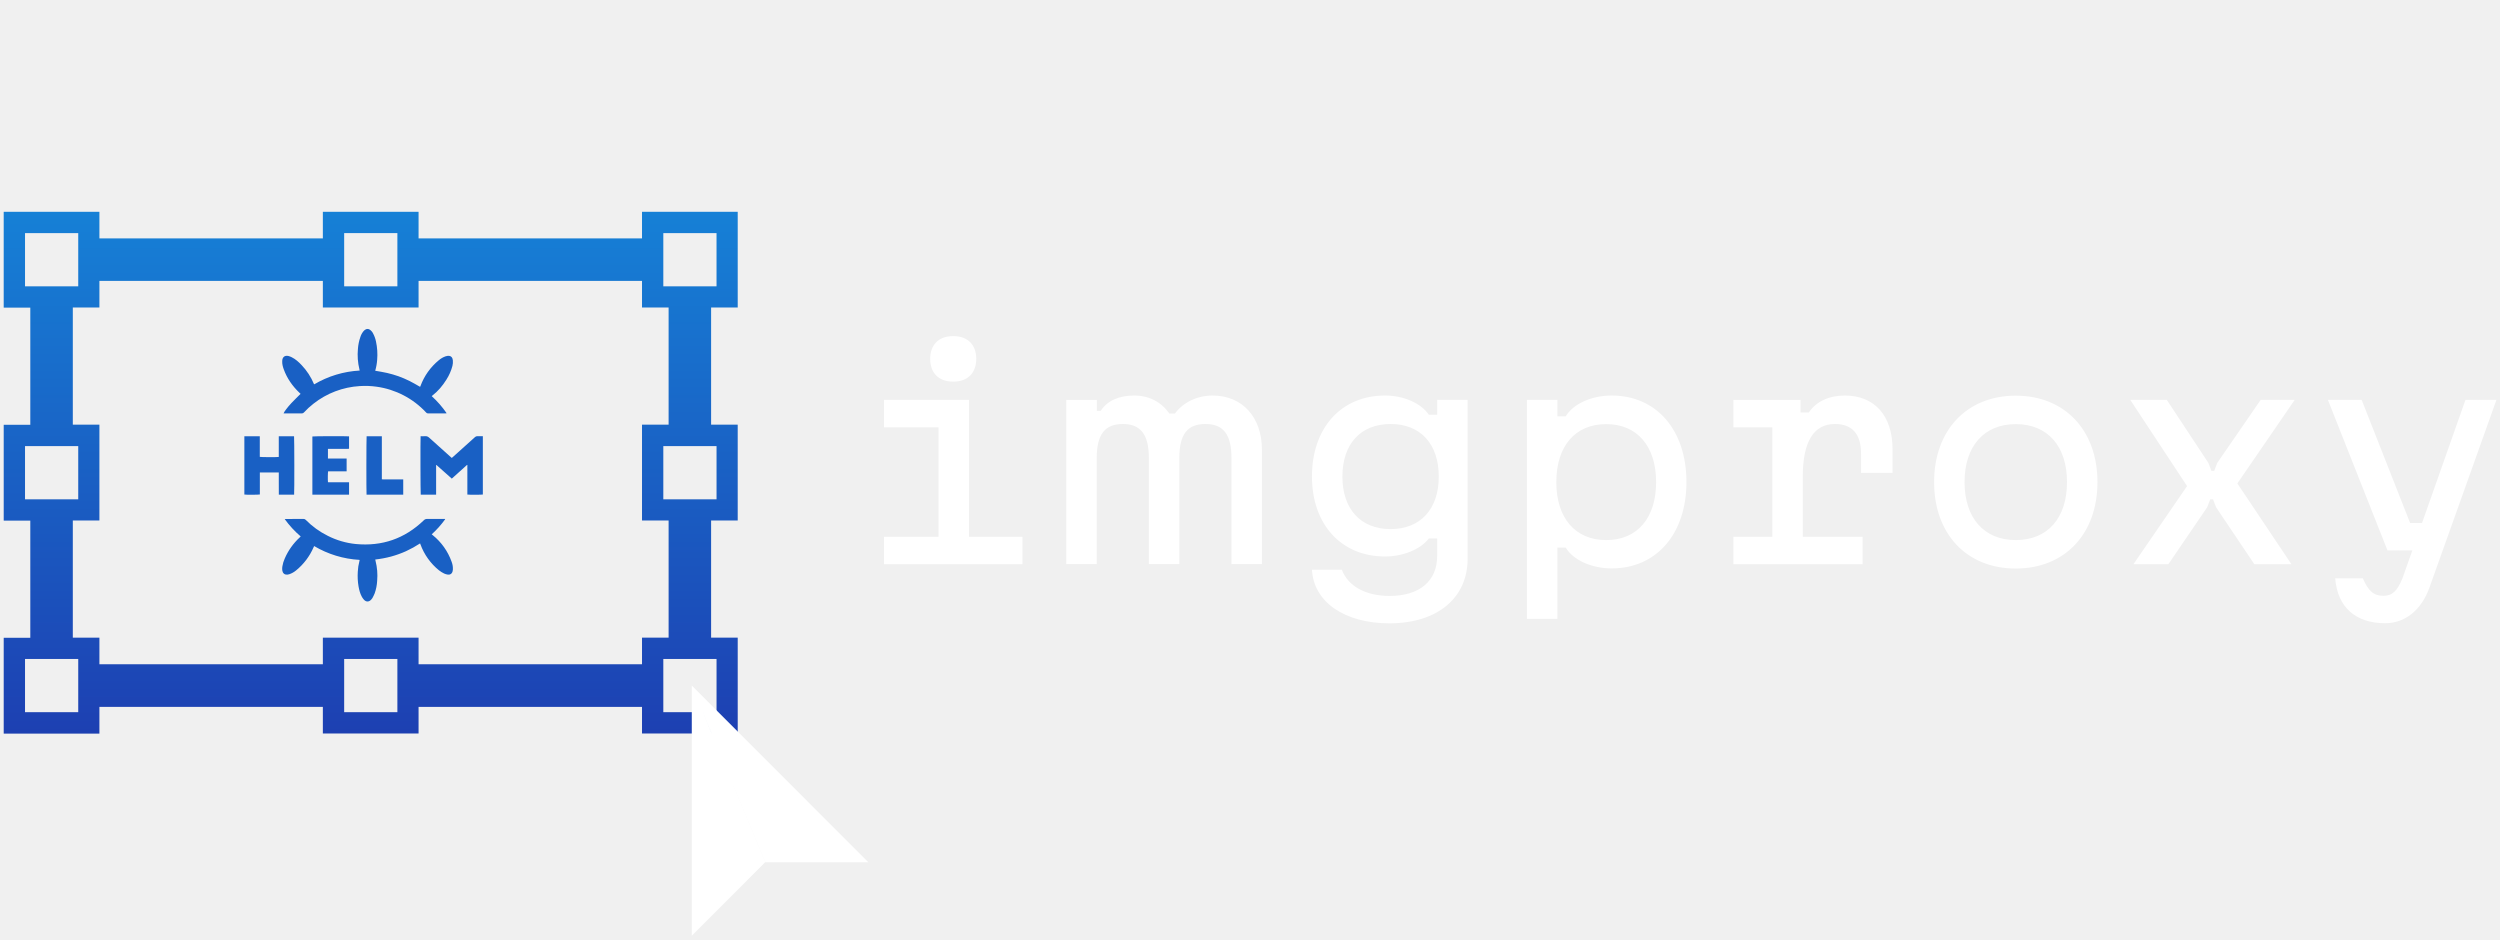
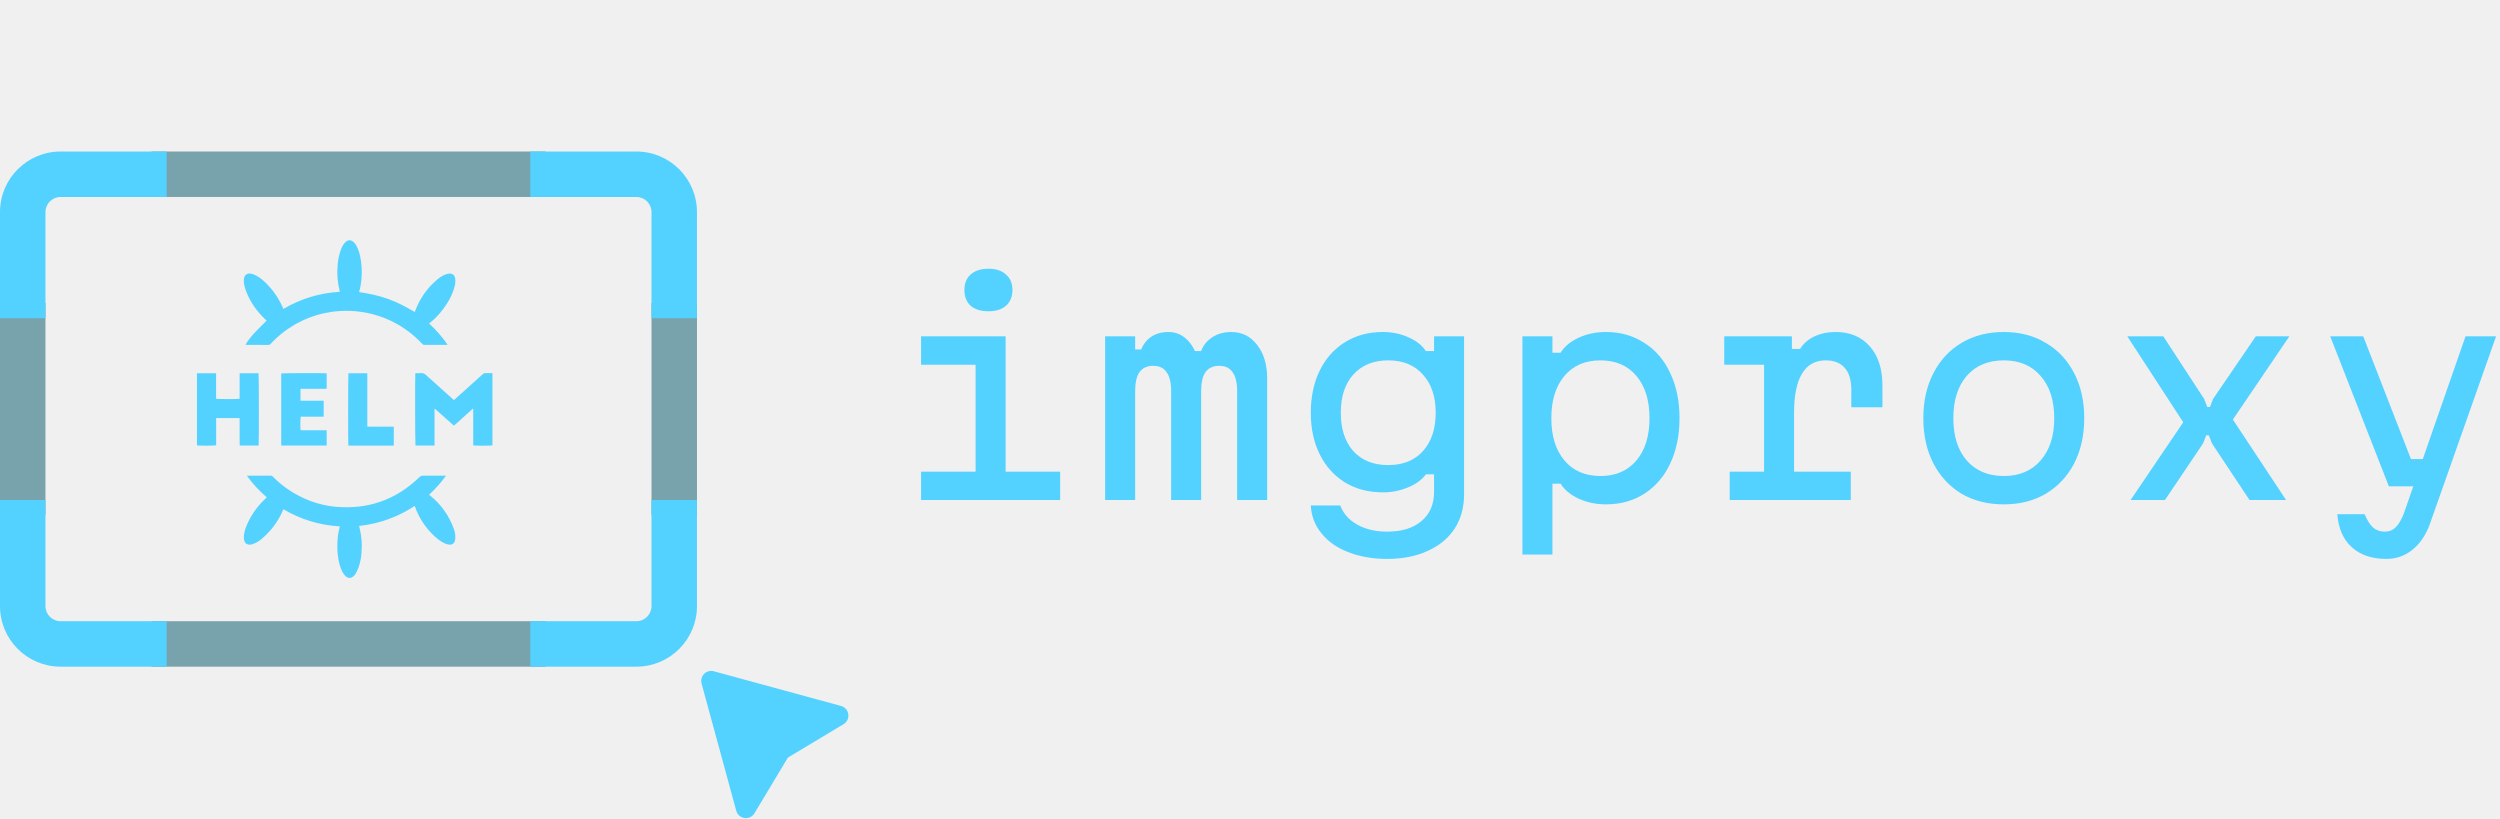
- <svg xmlns="http://www.w3.org/2000/svg" width="266" height="100" fill="none">
-   <g clip-path="url(#a)">
-     <path fill="#fff" d="M94.056 42.55v2.915h5.803v11.648h-5.803v2.915h14.733v-2.915h-5.69V42.549h-9.043Zm4.916-4.367c0 1.423.83 2.423 2.451 2.423 1.619 0 2.45-1 2.45-2.423 0-1.422-.831-2.422-2.45-2.422-1.62 0-2.451 1-2.451 2.422Zm14.479 4.366v17.465h3.239V48.746c0-2.507.859-3.633 2.775-3.633 1.915 0 2.774 1.14 2.774 3.633v11.268h3.24V48.746c0-2.535.859-3.633 2.775-3.633 1.915 0 2.774 1.112 2.774 3.633v11.268h3.24V47.845c0-3.465-2.099-5.76-5.24-5.76-1.648 0-3.155.732-4.014 1.915h-.591c-.86-1.225-2.155-1.916-3.747-1.916-1.648 0-2.887.578-3.563 1.634h-.409V42.55h-3.253Zm42.704 16.902V42.549h-3.24v1.578h-.887c-.831-1.226-2.676-2.043-4.662-2.043-4.662 0-7.774 3.437-7.774 8.62 0 5.099 3.126 8.507 7.774 8.507 1.916 0 3.775-.76 4.662-1.915h.887v1.859c0 2.676-1.887 4.253-5.07 4.253-2.535 0-4.422-1.042-5.07-2.788h-3.183c.183 3.436 3.478 5.704 8.253 5.704 5.155-.014 8.31-2.746 8.31-6.873Zm-13.324-8.747c0-3.465 1.944-5.591 5.127-5.591s5.127 2.126 5.127 5.591c0 3.465-1.944 5.592-5.127 5.592s-5.127-2.127-5.127-5.592Zm28.648-8.62c-2.127 0-4.071.874-4.887 2.212h-.888v-1.747h-3.239v23.296h3.239v-7.577h.888c.816 1.338 2.774 2.21 4.887 2.21 4.775 0 7.958-3.675 7.958-9.196s-3.183-9.197-7.958-9.197Zm-5.887 9.212c0-3.817 2-6.17 5.309-6.17 3.296 0 5.31 2.353 5.31 6.17 0 3.817-2 6.169-5.31 6.169-3.309 0-5.309-2.366-5.309-6.17Zm18.845-8.747v2.916h4.14v11.648h-4.14v2.915h13.746v-2.915h-6.366v-6.409c0-3.704 1.155-5.591 3.422-5.591 1.831 0 2.775 1.07 2.775 3.14v2.057h3.352v-2.521c0-3.55-1.915-5.705-5.07-5.705-1.676 0-3.071.634-3.831 1.803h-.888V42.55h-7.14Zm30.042 17.944c5.211 0 8.69-3.676 8.69-9.197 0-5.521-3.479-9.197-8.69-9.197-5.211 0-8.69 3.676-8.69 9.197 0 5.52 3.465 9.197 8.69 9.197Zm-5.451-9.197c0-3.817 2.071-6.17 5.451-6.17 3.394 0 5.451 2.353 5.451 6.17 0 3.817-2.057 6.169-5.451 6.169-3.394 0-5.451-2.366-5.451-6.17ZM227 60.028h3.718l4.127-6.056.324-.845h.296l.324.845 4.07 6.056h3.944l-5.747-8.591 6.099-8.888h-3.62l-4.62 6.705-.323.845h-.296l-.324-.845-4.423-6.705h-3.887l6.042 9.17-5.704 8.31Zm20.69-17.479 6.338 16.014h2.648l-1.056 2.972c-.535 1.31-1.057 1.86-2.028 1.86-1.057 0-1.62-.55-2.184-1.86h-2.943c.239 3.056 2.155 4.775 5.31 4.775 2.126 0 3.859-1.395 4.718-3.789l7.127-19.972h-3.296l-4.62 13.099h-1.267l-5.155-13.099h-3.592Z" />
-     <path fill="url(#b)" d="M78.493 32.732V22.535H68.31v2.831H44.535v-2.83H34.352v2.83H10.577v-2.83H.394v10.196h2.831v12.465H.395v10.197h2.83V67.86H.395v10.197h10.182v-2.845h23.775v2.831h10.183v-2.83H68.31v2.83h10.183V67.845h-2.831V55.38h2.83V45.183h-2.83V32.718h2.83v.014Zm-41.873-7.93h5.662v5.663H36.62v-5.662ZM2.662 30.466v-5.662h5.662v5.662H2.662Zm0 22.662v-5.662h5.662v5.662H2.662Zm5.662 22.648H2.662v-5.662h5.662v5.662Zm33.958 0H36.62v-5.662h5.662v5.662Zm26.028-5.099H44.535v-2.83H34.352v2.83H10.577v-2.83h-2.83V55.38h2.83V45.183h-2.83V32.718h2.83v-2.83h23.775v2.83h10.183v-2.83H68.31v2.83h2.83v12.465h-2.83V55.38h2.83v12.465h-2.83v2.831Zm7.93-.563v5.662h-5.663v-5.662h5.662Zm0-22.648v5.662h-5.663v-5.662h5.662Zm-5.663-17v-5.662h5.662v5.662h-5.662Z" />
-     <path fill="#1960C4" d="m31.982 41.903-.108-.1c-.752-.714-1.334-1.54-1.686-2.515-.098-.272-.173-.55-.16-.845l.004-.084c.026-.379.283-.57.659-.48.118.03.233.073.341.128.411.204.746.505 1.054.834a6.614 6.614 0 0 1 1.318 2.019c.005.007.014.012.034.03a10.612 10.612 0 0 1 4.83-1.463c-.01-.052-.017-.091-.026-.13a6.542 6.542 0 0 1-.159-2.175c.03-.437.12-.868.265-1.281.07-.218.181-.421.327-.599a.93.93 0 0 1 .189-.166.423.423 0 0 1 .478-.003c.15.1.27.236.349.396.147.271.252.562.313.864a6.54 6.54 0 0 1 .127 1.943c-.027.396-.097.79-.208 1.172.424.077.847.137 1.26.234.413.095.82.213 1.22.353a11.3 11.3 0 0 1 1.178.505c.378.186.738.408 1.116.62.012-.025.03-.056.042-.088a6.398 6.398 0 0 1 1.962-2.753 2.26 2.26 0 0 1 .705-.405c.07-.025.144-.041.219-.05.373-.042.53.19.558.467.02.204.005.41-.046.61a5.14 5.14 0 0 1-.64 1.453c-.405.646-.886 1.227-1.496 1.697-.018.014-.034.03-.065.058.598.544 1.13 1.154 1.586 1.818a.663.663 0 0 1-.1.018c-.633 0-1.264-.001-1.896.002a.243.243 0 0 1-.19-.1 8.852 8.852 0 0 0-5.256-2.74 8.658 8.658 0 0 0-1.806-.068 8.794 8.794 0 0 0-4.92 1.873 8.31 8.31 0 0 0-1.013.932.28.28 0 0 1-.23.103c-.604-.004-1.207-.002-1.81-.002h-.129c.037-.141.408-.643.828-1.092.313-.334.645-.651.982-.99ZM47.364 55.253c-.42.58-.898 1.116-1.43 1.599l.112.091a6.376 6.376 0 0 1 2.008 2.834c.104.271.15.56.131.85a.868.868 0 0 1-.044.217.425.425 0 0 1-.186.239.435.435 0 0 1-.3.056 1.338 1.338 0 0 1-.404-.118 3.059 3.059 0 0 1-.547-.342 6.336 6.336 0 0 1-1.964-2.75l-.043-.11c-.476.31-.974.586-1.491.825a10.94 10.94 0 0 1-1.591.572c-.554.148-1.118.254-1.688.317.01.05.016.089.026.127.181.7.24 1.426.177 2.146a4.704 4.704 0 0 1-.263 1.323 4.571 4.571 0 0 1-.249.515.792.792 0 0 1-.14.174c-.236.242-.52.244-.751-.004-.091-.1-.17-.211-.233-.33-.183-.34-.278-.71-.345-1.087a6.796 6.796 0 0 1-.081-1.558c.018-.382.075-.76.172-1.13a1.33 1.33 0 0 0 .022-.095c.001-.008-.004-.017-.01-.043a10.597 10.597 0 0 1-4.828-1.471l-.066.144a6.51 6.51 0 0 1-1.842 2.438 2.28 2.28 0 0 1-.718.41.729.729 0 0 1-.389.04.428.428 0 0 1-.322-.263c-.084-.202-.07-.411-.04-.62.046-.29.133-.571.256-.838a6.624 6.624 0 0 1 1.58-2.223c.028-.026.056-.05.083-.077a.225.225 0 0 0 .022-.038 10.576 10.576 0 0 1-1.697-1.844c.058-.005.098-.01.137-.01.627-.001 1.254.001 1.88-.003a.284.284 0 0 1 .221.096 8.755 8.755 0 0 0 2.35 1.7c.924.47 1.929.765 2.963.87 2.81.27 5.226-.572 7.25-2.523a.456.456 0 0 1 .357-.144c.585.007 1.17.003 1.754.003h.15l.011.035ZM44.753 46.414c.166 0 .326.011.484-.003.178-.016.306.047.437.166.752.684 1.511 1.36 2.269 2.038l.126.11c.045-.038.088-.073.129-.11l2.34-2.106a.326.326 0 0 1 .25-.097c.192.008.385.002.587.002v6.203c-.103.03-1.483.035-1.648.003v-3.14l-.032-.016-1.624 1.462-1.637-1.456-.031.012c-.002.262 0 .524 0 .786v2.364h-1.636c-.03-.105-.045-5.867-.014-6.218ZM29.663 46.421h1.625c.033.103.04 6.062.006 6.212h-1.627c-.009-.395-.003-.788-.004-1.18v-1.18h-2.015v2.339c-.122.036-1.51.04-1.648.007v-6.197h1.642v2.189c.117.034 1.844.04 2.02.008V46.42ZM33.237 52.63v-6.19c.096-.032 3.67-.044 3.903-.012v1.319c-.053.004-.107.01-.16.01-.637.002-1.274.002-1.91.001h-.177v1.027h1.988v1.365h-1.97c-.033.117-.042.93-.015 1.156.05.004.104.01.158.01h2.086v1.315h-3.903ZM39.002 52.633c-.03-.166-.023-6.099.006-6.211h1.62v4.577c.07.004.124.01.18.01h2.096v1.624h-3.902Z" />
-     <path fill="#fff" fill-rule="evenodd" d="M81.437 91.746h10.957L73.606 72.945l7.83 18.802Zm-7.831-18.802v26.62l7.817-7.832" clip-rule="evenodd" />
-   </g>
-   <defs>
-     <linearGradient id="b" x1="39.445" x2="39.445" y1="78.046" y2="22.535" gradientUnits="userSpaceOnUse">
-       <stop stop-color="#1D40B2" />
-       <stop offset="1" stop-color="#1680D6" />
-     </linearGradient>
-     <clipPath id="a">
-       <path fill="#fff" d="M0 0h266v100H0z" />
-     </clipPath>
-   </defs>
+ <svg xmlns="http://www.w3.org/2000/svg" width="330" height="108" fill="none">
+   <path fill="#005568" fill-opacity=".5" d="M72 20H20v6h52v-6Zm0 62H20v6h52v-6ZM0 40h6v28H0V40Zm92 0h-6v28h6V40Z" />
+   <path fill="#53D1FF" d="M8 20h14v6H8a2 2 0 0 0-2 2v14H0V28a8 8 0 0 1 8-8Zm62 0v6h14a2 2 0 0 1 2 2v14h6V28a8 8 0 0 0-8-8H70Zm14 62H70v6h14a8 8 0 0 0 8-8V66h-6v14a2 2 0 0 1-2 2ZM6 80V66H0v14a8 8 0 0 0 8 8h14v-6H8a2 2 0 0 1-2-2Zm86.608 10.229 4.578 16.787c.306 1.121 1.807 1.328 2.405.332L104 100l7.348-4.409c.996-.598.789-2.099-.332-2.405l-16.787-4.578a1.32 1.32 0 0 0-1.621 1.62ZM35.194 42.324l-.166-.155c-1.156-1.097-2.051-2.365-2.591-3.864-.152-.42-.266-.847-.246-1.299.002-.043.002-.086.005-.129.04-.583.436-.877 1.014-.74.181.047.358.114.525.2.631.312 1.146.774 1.619 1.281a10.17 10.17 0 0 1 1.99 3.025.75.75 0 0 0 .036.078c.007.011.02.019.051.047a16.31 16.31 0 0 1 7.425-2.25c-.017-.079-.026-.14-.041-.199a10.051 10.051 0 0 1-.243-3.343 7.523 7.523 0 0 1 .407-1.97c.108-.334.278-.646.502-.92.084-.097.182-.183.29-.255a.65.65 0 0 1 .736-.005c.229.153.413.363.535.609.226.417.388.864.482 1.328.213.98.279 1.986.194 2.986a8.549 8.549 0 0 1-.32 1.801c.653.119 1.303.21 1.938.36.635.146 1.26.327 1.873.543.619.224 1.224.483 1.812.775.582.287 1.135.628 1.715.954.02-.04.047-.086.065-.136a9.832 9.832 0 0 1 3.015-4.23 3.47 3.47 0 0 1 1.083-.623c.11-.038.222-.064.337-.077.574-.065.815.292.858.718.031.314.007.63-.071.936a7.904 7.904 0 0 1-.984 2.234c-.622.993-1.36 1.887-2.299 2.609-.028.02-.052.047-.099.09a16.144 16.144 0 0 1 2.437 2.793c-.05.013-.103.022-.155.027-.97.002-1.942-.001-2.913.004a.372.372 0 0 1-.29-.153 13.606 13.606 0 0 0-8.08-4.211 13.308 13.308 0 0 0-2.775-.106 13.516 13.516 0 0 0-7.563 2.878 12.77 12.77 0 0 0-1.556 1.434.433.433 0 0 1-.354.159c-.927-.007-1.855-.004-2.782-.004h-.197c.056-.217.626-.99 1.272-1.678.481-.514.99-1.002 1.509-1.522Zm23.642 20.518a16.053 16.053 0 0 1-2.197 2.458l.17.14a9.8 9.8 0 0 1 3.087 4.356c.16.416.23.86.202 1.304a1.335 1.335 0 0 1-.069.335.653.653 0 0 1-.286.367.667.667 0 0 1-.461.087 2.053 2.053 0 0 1-.62-.181 4.704 4.704 0 0 1-.841-.527 9.736 9.736 0 0 1-3.018-4.225l-.067-.17c-.731.477-1.497.9-2.292 1.267-.79.356-1.608.65-2.445.88-.85.228-1.718.39-2.594.487.016.076.024.137.04.196.278 1.076.37 2.19.273 3.297a7.228 7.228 0 0 1-.406 2.034c-.11.27-.238.535-.381.79-.059.1-.13.19-.215.27-.364.371-.8.374-1.155-.007a2.472 2.472 0 0 1-.358-.508c-.282-.523-.427-1.091-.531-1.67a10.436 10.436 0 0 1-.125-2.395 8.452 8.452 0 0 1 .265-1.736c.013-.048.024-.097.034-.145.002-.013-.006-.027-.016-.067a16.287 16.287 0 0 1-7.42-2.262c-.037.083-.07.152-.1.222a10.006 10.006 0 0 1-2.832 3.747c-.326.275-.7.488-1.104.63-.19.075-.396.097-.597.063a.657.657 0 0 1-.495-.406c-.13-.31-.107-.632-.063-.951a4.97 4.97 0 0 1 .395-1.29 10.178 10.178 0 0 1 2.43-3.416c.041-.04.085-.078.126-.118a.333.333 0 0 0 .033-.06 16.26 16.26 0 0 1-2.608-2.833c.09-.007.15-.016.21-.016.964 0 1.928.002 2.89-.004a.436.436 0 0 1 .34.147 13.457 13.457 0 0 0 3.611 2.614 12.945 12.945 0 0 0 4.555 1.336c4.318.415 8.032-.878 11.142-3.877a.701.701 0 0 1 .55-.221c.898.01 1.796.004 2.694.004h.232l.017.054Zm-4.013-13.585c.255 0 .5.017.743-.005.275-.024.471.073.671.255 1.156 1.052 2.324 2.09 3.488 3.133l.193.17c.07-.06.136-.113.199-.17 1.2-1.078 2.398-2.157 3.596-3.237a.501.501 0 0 1 .385-.15c.295.012.59.004.902.004v9.533c-.158.046-2.28.055-2.533.006v-4.828l-.049-.023-2.496 2.247-2.516-2.238-.048.018c-.002.403 0 .806-.001 1.209v3.632h-2.513c-.047-.16-.07-9.017-.021-9.556Zm-23.193.011h2.498c.05.158.06 9.316.009 9.547h-2.5c-.015-.606-.005-1.21-.007-1.815-.002-.599 0-1.198 0-1.813h-3.096v3.596c-.19.055-2.322.06-2.534.01V49.27h2.523v3.365c.18.051 2.834.06 3.104.011l.003-.82v-2.557Zm5.492 9.544v-9.516c.148-.048 5.64-.066 5.999-.018v2.028c-.08.005-.164.016-.247.016-.978.002-1.956.002-2.934.001h-.272V52.9h3.056V55h-3.028c-.051.18-.065 1.43-.024 1.777.078.005.16.015.244.016h3.206v2.02h-6Zm8.862.004c-.046-.256-.037-9.374.009-9.547h2.489v7.035c.107.006.192.014.276.014h3.222v2.498h-5.996ZM311.948 44.4l6.3 16.2h2.628l-1.188 3.6h-4.356l-7.74-19.8h4.356Zm8.82 24.696c-.528 1.488-1.296 2.64-2.304 3.456a5.34 5.34 0 0 1-3.456 1.224c-1.92 0-3.444-.516-4.572-1.548-1.128-1.008-1.764-2.46-1.908-4.356h3.6c.36.84.732 1.428 1.116 1.764.408.36.924.54 1.548.54.576 0 1.044-.18 1.404-.54.384-.36.744-.948 1.08-1.764l8.172-23.472h4.032l-8.712 24.696Zm-32.58-13.356-7.38-11.34h4.752l5.4 8.28.396 1.044h.36l.396-1.044 5.652-8.28h4.428l-7.452 10.98L301.76 66h-4.824l-4.968-7.488-.396-1.044h-.36l-.396 1.044-5.04 7.488h-4.536l6.948-10.26ZM264.5 66.576c-2.112 0-3.972-.468-5.58-1.404-1.584-.96-2.82-2.292-3.708-3.996-.888-1.728-1.332-3.72-1.332-5.976s.444-4.236 1.332-5.94c.888-1.728 2.124-3.06 3.708-3.996 1.608-.96 3.468-1.44 5.58-1.44s3.96.48 5.544 1.44c1.608.936 2.856 2.268 3.744 3.996.888 1.704 1.332 3.684 1.332 5.94 0 2.256-.444 4.248-1.332 5.976-.888 1.704-2.136 3.036-3.744 3.996-1.584.936-3.432 1.404-5.544 1.404Zm0-3.744c2.064 0 3.684-.684 4.86-2.052 1.2-1.368 1.8-3.228 1.8-5.58s-.6-4.212-1.8-5.58c-1.176-1.368-2.796-2.052-4.86-2.052-2.064 0-3.696.684-4.896 2.052-1.176 1.368-1.764 3.228-1.764 5.58s.588 4.212 1.764 5.58c1.2 1.368 2.832 2.052 4.896 2.052ZM236.528 44.4v1.656h1.08c.456-.72 1.092-1.272 1.908-1.656.816-.384 1.74-.576 2.772-.576 1.92 0 3.432.636 4.536 1.908 1.104 1.248 1.656 2.964 1.656 5.148v2.88h-4.104v-2.304c0-1.272-.288-2.232-.864-2.88-.576-.672-1.416-1.008-2.52-1.008-1.392 0-2.436.588-3.132 1.764-.696 1.152-1.044 2.868-1.044 5.148v7.776h7.488V66H228.32v-3.744h4.536V48.144H227.6V44.4h8.928Zm-35.568 0h3.96v2.16H206c.504-.816 1.296-1.476 2.376-1.98 1.104-.504 2.304-.756 3.6-.756 1.92 0 3.612.48 5.076 1.44 1.488.936 2.628 2.268 3.42 3.996.816 1.704 1.224 3.684 1.224 5.94 0 2.256-.408 4.248-1.224 5.976-.792 1.704-1.932 3.036-3.42 3.996-1.464.936-3.156 1.404-5.076 1.404-1.296 0-2.496-.252-3.6-.756-1.08-.504-1.872-1.164-2.376-1.98h-1.08v9.36h-3.96V44.4Zm10.296 18.432c2.016 0 3.6-.684 4.752-2.052 1.152-1.368 1.728-3.228 1.728-5.58s-.576-4.212-1.728-5.58c-1.152-1.368-2.736-2.052-4.752-2.052-2.016 0-3.6.684-4.752 2.052-1.152 1.368-1.728 3.228-1.728 5.58s.576 4.212 1.728 5.58c1.152 1.368 2.736 2.052 4.752 2.052Zm-18 2.448c0 1.704-.408 3.192-1.224 4.464-.816 1.272-1.992 2.256-3.528 2.952-1.536.72-3.336 1.08-5.4 1.08-1.92 0-3.636-.3-5.148-.9-1.488-.576-2.664-1.404-3.528-2.484-.864-1.056-1.332-2.28-1.404-3.672h3.888c.408 1.08 1.152 1.92 2.232 2.52 1.104.624 2.424.936 3.96.936 1.944 0 3.456-.468 4.536-1.404 1.104-.912 1.656-2.196 1.656-3.852v-2.304h-1.08c-.528.72-1.32 1.296-2.376 1.728a8.49 8.49 0 0 1-3.312.648c-1.872 0-3.528-.432-4.968-1.296-1.44-.888-2.556-2.124-3.348-3.708-.792-1.584-1.188-3.42-1.188-5.508 0-2.112.396-3.972 1.188-5.58.792-1.608 1.908-2.856 3.348-3.744 1.44-.888 3.096-1.332 4.968-1.332 1.2 0 2.316.228 3.348.684 1.056.456 1.836 1.068 2.34 1.836h1.08V44.4h3.96v20.88Zm-16.272-10.8c0 2.136.552 3.828 1.656 5.076 1.128 1.224 2.664 1.836 4.608 1.836 1.944 0 3.468-.612 4.572-1.836 1.128-1.248 1.692-2.94 1.692-5.076 0-2.136-.564-3.816-1.692-5.04-1.104-1.248-2.628-1.872-4.572-1.872s-3.48.624-4.608 1.872c-1.104 1.224-1.656 2.904-1.656 5.04ZM149.84 44.4v1.728h2.844l-2.34 1.44c.072-1.152.456-2.064 1.152-2.736.696-.672 1.608-1.008 2.736-1.008 1.032 0 1.908.396 2.628 1.188.72.768 1.164 1.788 1.332 3.06l-2.34-1.728h4.608l-2.16 1.224c.072-1.128.492-2.028 1.26-2.7.792-.696 1.776-1.044 2.952-1.044 1.416 0 2.556.564 3.42 1.692.888 1.128 1.332 2.604 1.332 4.428V66h-3.96V51.6c0-1.104-.204-1.932-.612-2.484-.384-.552-.972-.828-1.764-.828s-1.392.276-1.8.828c-.384.552-.576 1.38-.576 2.484V66h-3.96V51.6c0-1.104-.204-1.932-.612-2.484-.384-.552-.972-.828-1.764-.828s-1.392.276-1.8.828c-.384.552-.576 1.38-.576 2.484V66h-3.96V44.4h3.96Zm-17.1 0v17.856h7.2V66h-18.36v-3.744h7.2V48.144h-7.2V44.4h11.16Zm-2.268-3.312c-.984 0-1.764-.24-2.34-.72-.552-.504-.828-1.2-.828-2.088 0-.888.276-1.572.828-2.052.576-.504 1.356-.756 2.34-.756.984 0 1.752.252 2.304.756.576.48.864 1.164.864 2.052 0 .888-.288 1.584-.864 2.088-.552.48-1.32.72-2.304.72Z" />
</svg>
